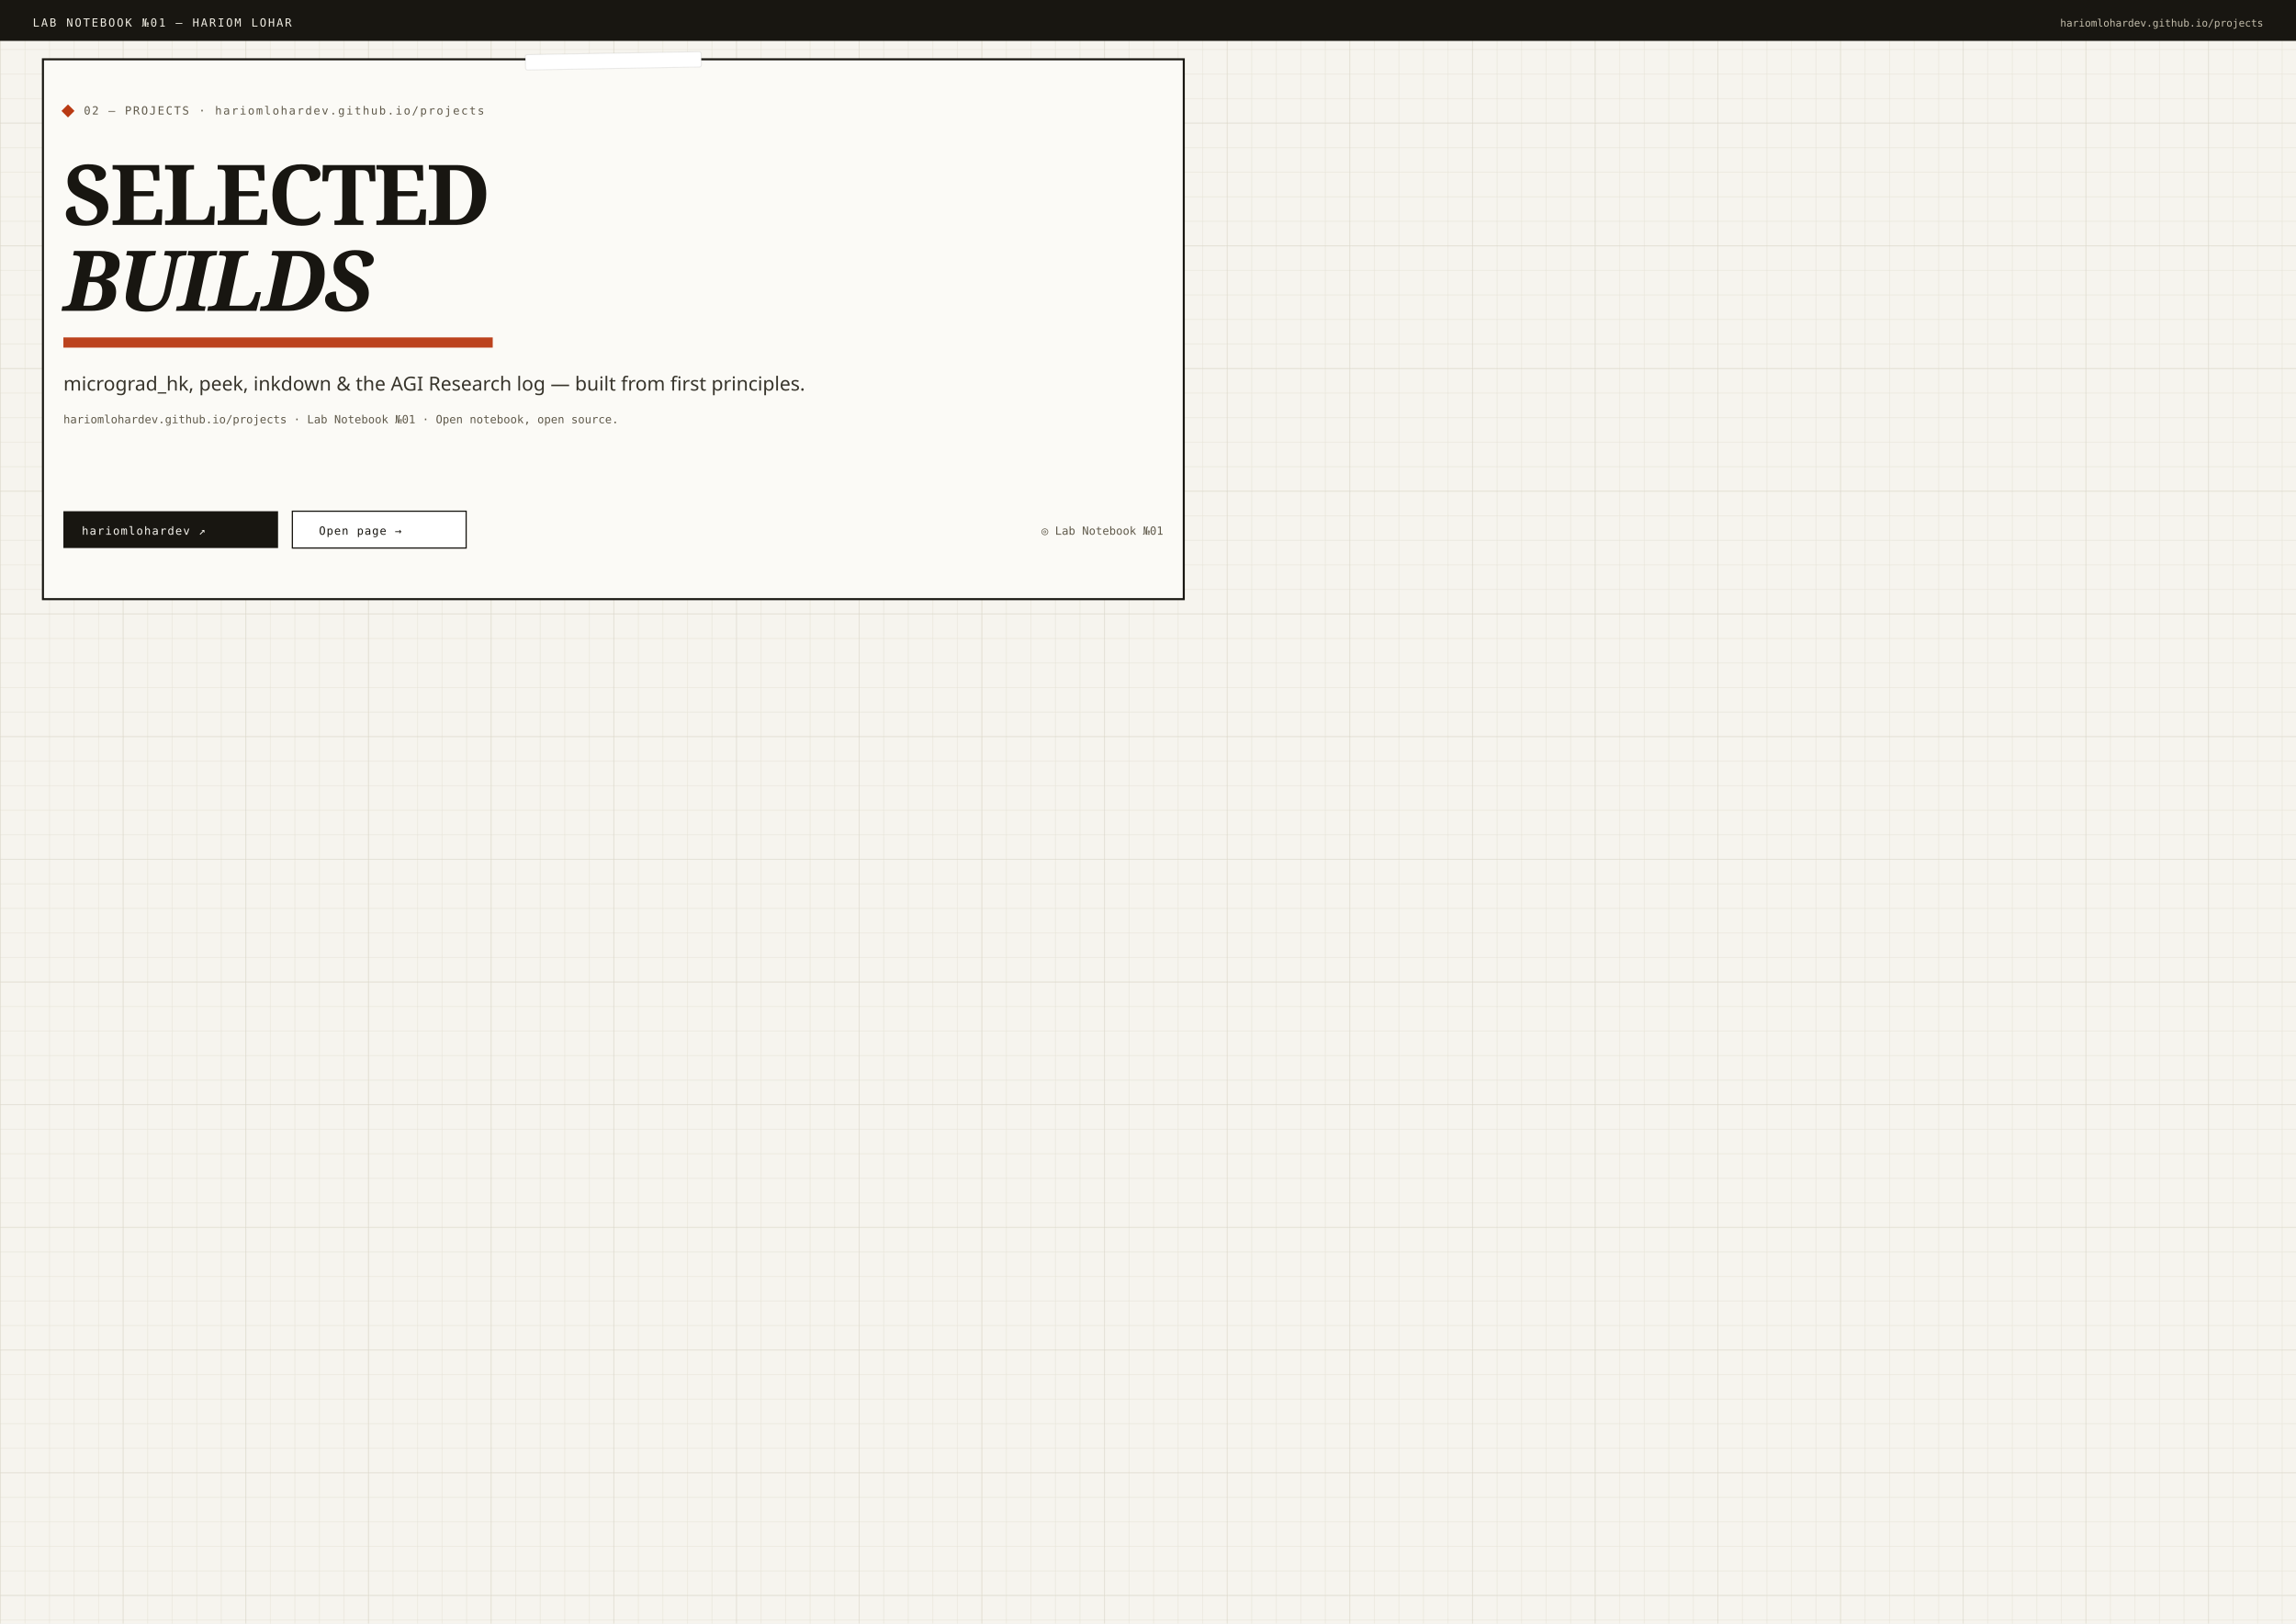
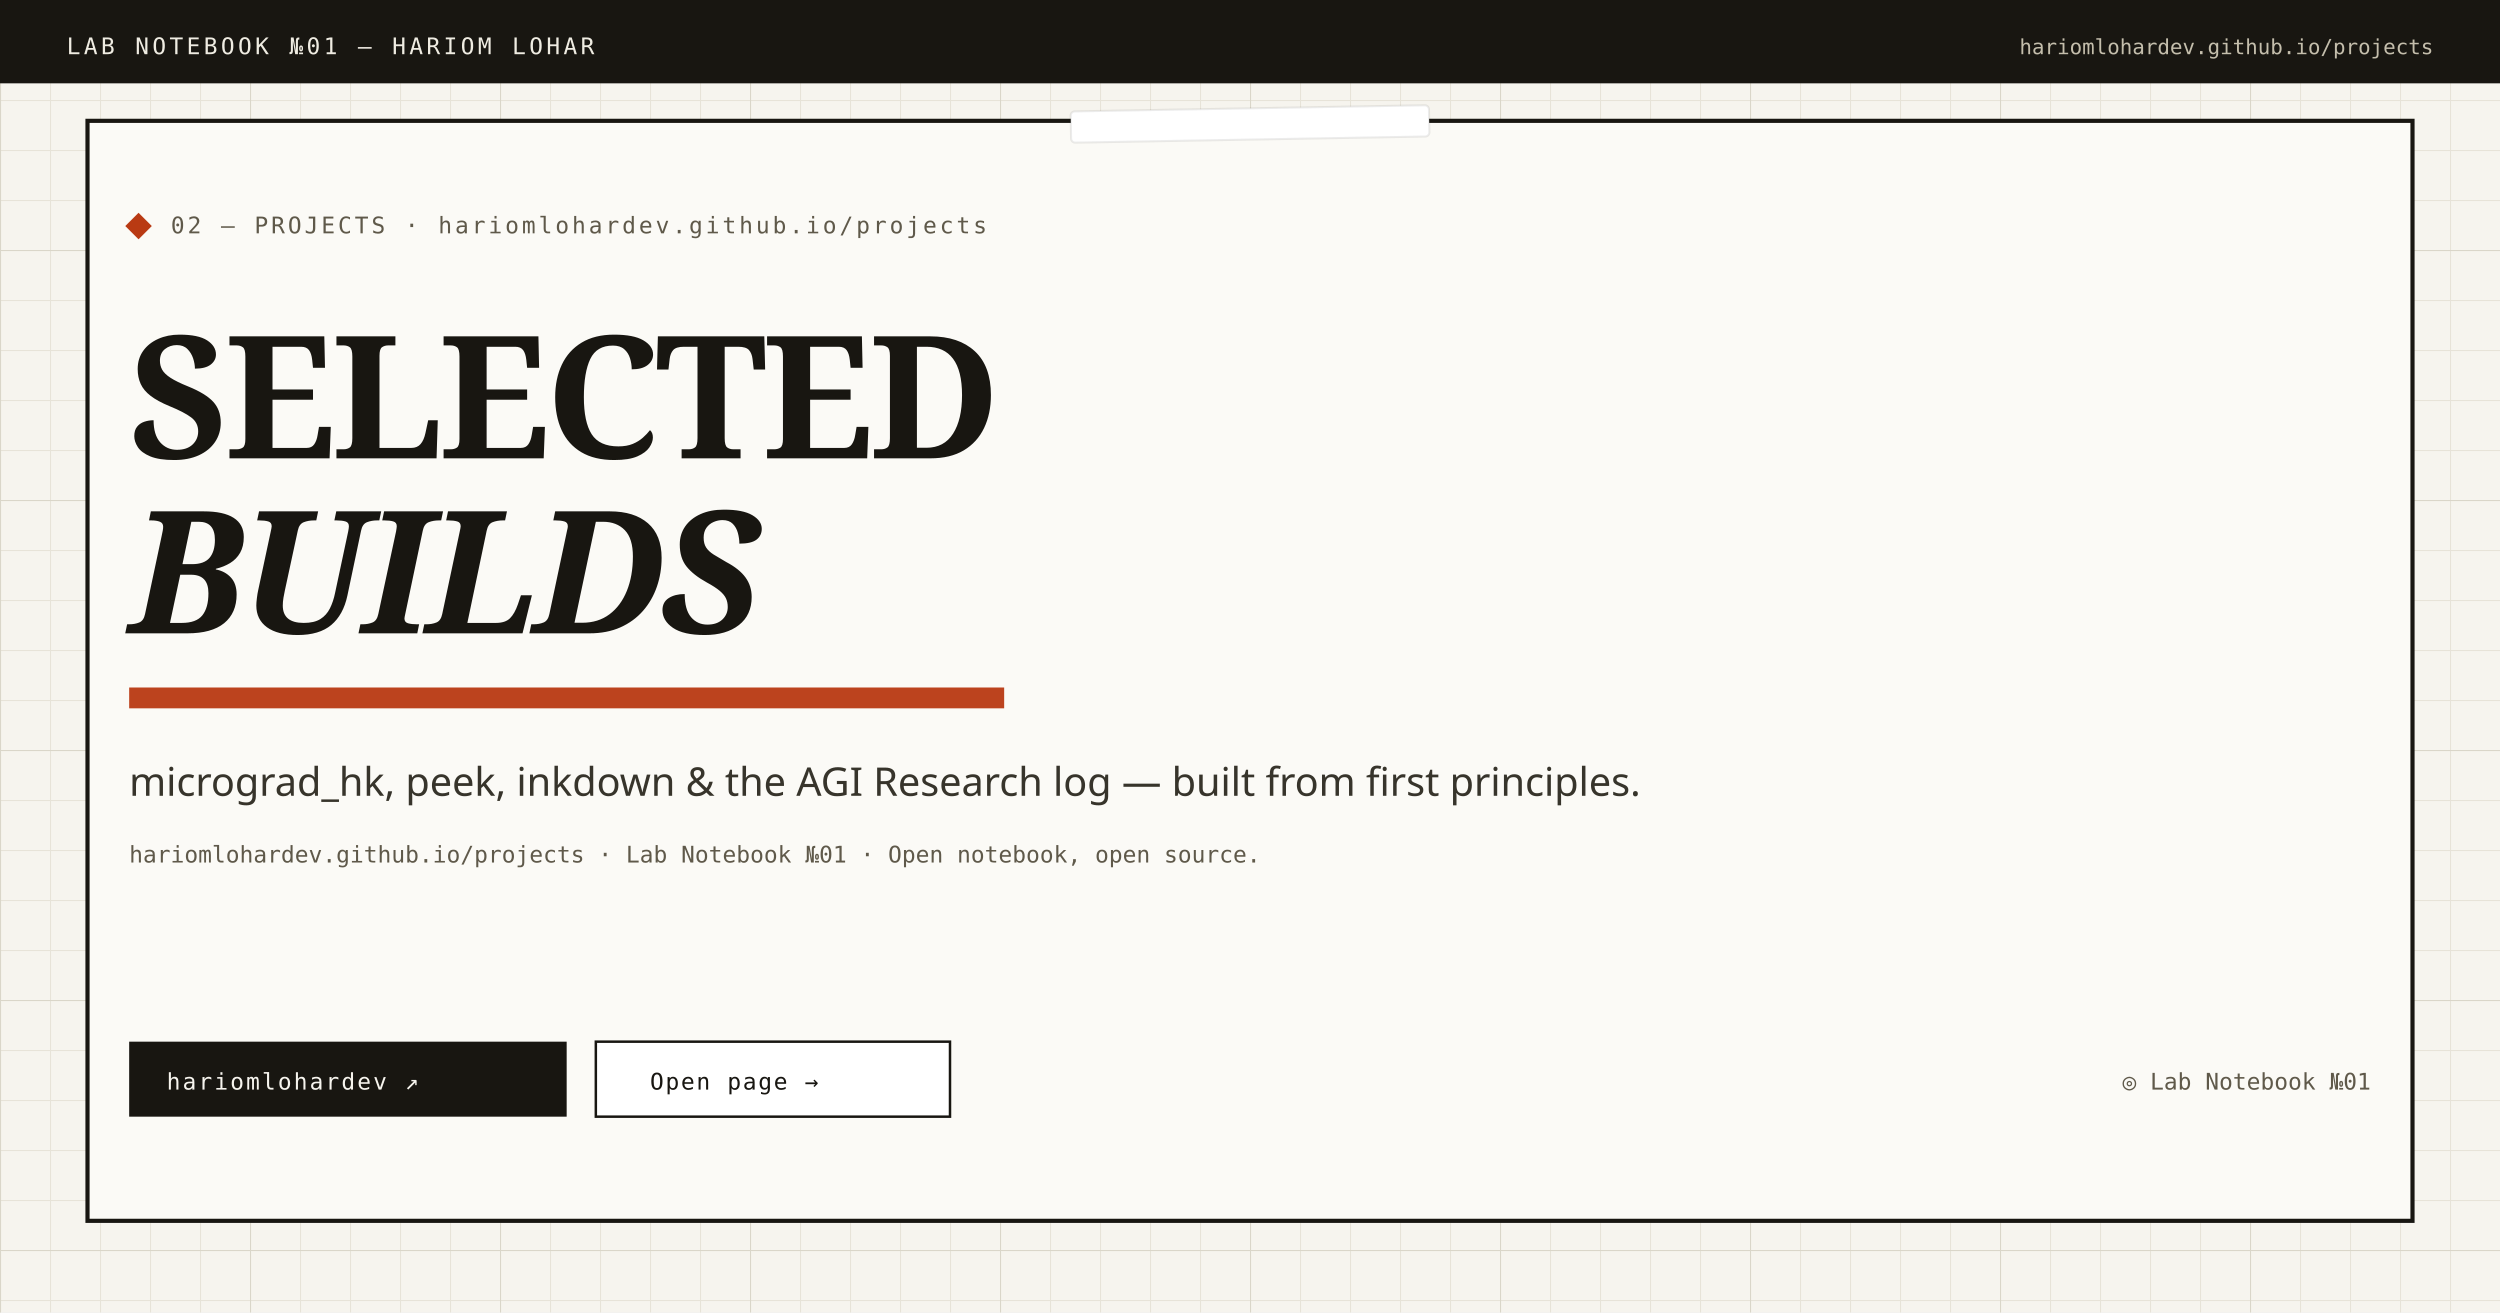
- <svg xmlns="http://www.w3.org/2000/svg" width="2246" height="1588" viewBox="0 0 2246 1588" role="img" aria-label="Projects by Hariom Lohar — micrograd_hk, peek, inkdown &amp; the AGI Research archive">
-   <rect width="2246" height="1588" fill="#F6F4EE" />
+ <svg xmlns="http://www.w3.org/2000/svg" width="1200" height="630" viewBox="0 0 1200 630" role="img" aria-label="Projects by Hariom Lohar — micrograd_hk, peek, inkdown &amp; the AGI Research archive">
+   <rect width="1200" height="630" fill="#F6F4EE" />
  <defs>
    <pattern id="g" width="24" height="24" patternUnits="userSpaceOnUse">
      <path d="M24 0 H0 V24" fill="none" stroke="#DAD5C6" stroke-width="1" opacity="0.55" />
    </pattern>
    <pattern id="g2" width="120" height="120" patternUnits="userSpaceOnUse">
      <path d="M120 0 H0 V120" fill="none" stroke="#C4BEAC" stroke-width="1" opacity="0.35" />
    </pattern>
  </defs>
-   <rect width="2246" height="1588" fill="url(#g)" />
-   <rect width="2246" height="1588" fill="url(#g2)" />
-   <rect x="0" y="0" width="2246" height="8" fill="#B93A13" />
-   <rect x="0" y="8" width="2246" height="1" fill="#181611" opacity="0.12" />
-   <rect x="0" y="0" width="2246" height="40" fill="#181611" />
+   <rect width="1200" height="630" fill="url(#g)" />
+   <rect width="1200" height="630" fill="url(#g2)" />
+   <rect x="0" y="0" width="1200" height="8" fill="#B93A13" />
+   <rect x="0" y="8" width="1200" height="1" fill="#181611" opacity="0.12" />
+   <rect x="0" y="0" width="1200" height="40" fill="#181611" />
  <text x="32" y="26" fill="#EFECE2" font-family="'Space Mono',ui-monospace,monospace" font-size="11" letter-spacing="1.6">LAB NOTEBOOK №01 — HARIOM LOHAR</text>
-   <text x="2214" y="26" fill="#C4BEAC" font-family="'Space Mono',ui-monospace,monospace" font-size="10" text-anchor="end">hariomlohardev.github.io/projects</text>
+   <text x="1168" y="26" fill="#C4BEAC" font-family="'Space Mono',ui-monospace,monospace" font-size="10" text-anchor="end">hariomlohardev.github.io/projects</text>
  <rect x="42" y="58" width="1116" height="528" rx="0" fill="#FBFAF6" stroke="#181611" stroke-width="2" />
  <rect x="514" y="52" width="172" height="15" rx="2" fill="#FFFFFF" stroke="rgba(24,22,17,0.08)" transform="rotate(-1 600 59)" />
  <rect x="62" y="104" width="9" height="9" fill="#B93A13" transform="rotate(45 66.5 108.5)" />
  <text x="82" y="112" fill="#5F594A" font-family="'Space Mono',ui-monospace,monospace" font-size="11" letter-spacing="1.4">02 — PROJECTS · hariomlohardev.github.io/projects</text>
  <text x="62" y="220" fill="#181611" font-family="'Fraunces',Georgia,serif" font-size="82" font-weight="600" letter-spacing="-2.2">SELECTED</text>
  <text x="62" y="304" fill="#181611" font-family="'Fraunces',Georgia,serif" font-size="82" font-weight="600" font-style="italic" letter-spacing="-2.2">BUILDS</text>
  <rect x="62" y="330" width="420" height="10" fill="#B93A13" opacity="0.95" />
  <text x="62" y="382" fill="#37342B" font-family="'Archivo',system-ui,sans-serif" font-size="19" letter-spacing="0">micrograd_hk, peek, inkdown &amp; the AGI Research log — built from first principles.</text>
  <text x="62" y="414" fill="#5F594A" font-family="'Space Mono',ui-monospace,monospace" font-size="11">hariomlohardev.github.io/projects · Lab Notebook №01 · Open notebook, open source.</text>
  <g transform="translate(62 500)">
    <rect width="210" height="36" fill="#181611" />
    <text x="18" y="23" fill="#F6F4EE" font-family="'Space Mono',ui-monospace,monospace" font-size="11" letter-spacing="1">hariomlohardev ↗</text>
    <rect x="224" width="170" height="36" fill="#FFFFFF" stroke="#181611" stroke-width="1.2" />
    <text x="250" y="23" fill="#181611" font-family="'Space Mono',ui-monospace,monospace" font-size="11" letter-spacing="0.8">Open page →</text>
  </g>
  <text x="1138" y="523" fill="#5F594A" font-family="'Space Mono',ui-monospace,monospace" font-size="11" text-anchor="end">◎ Lab Notebook №01</text>
</svg>
